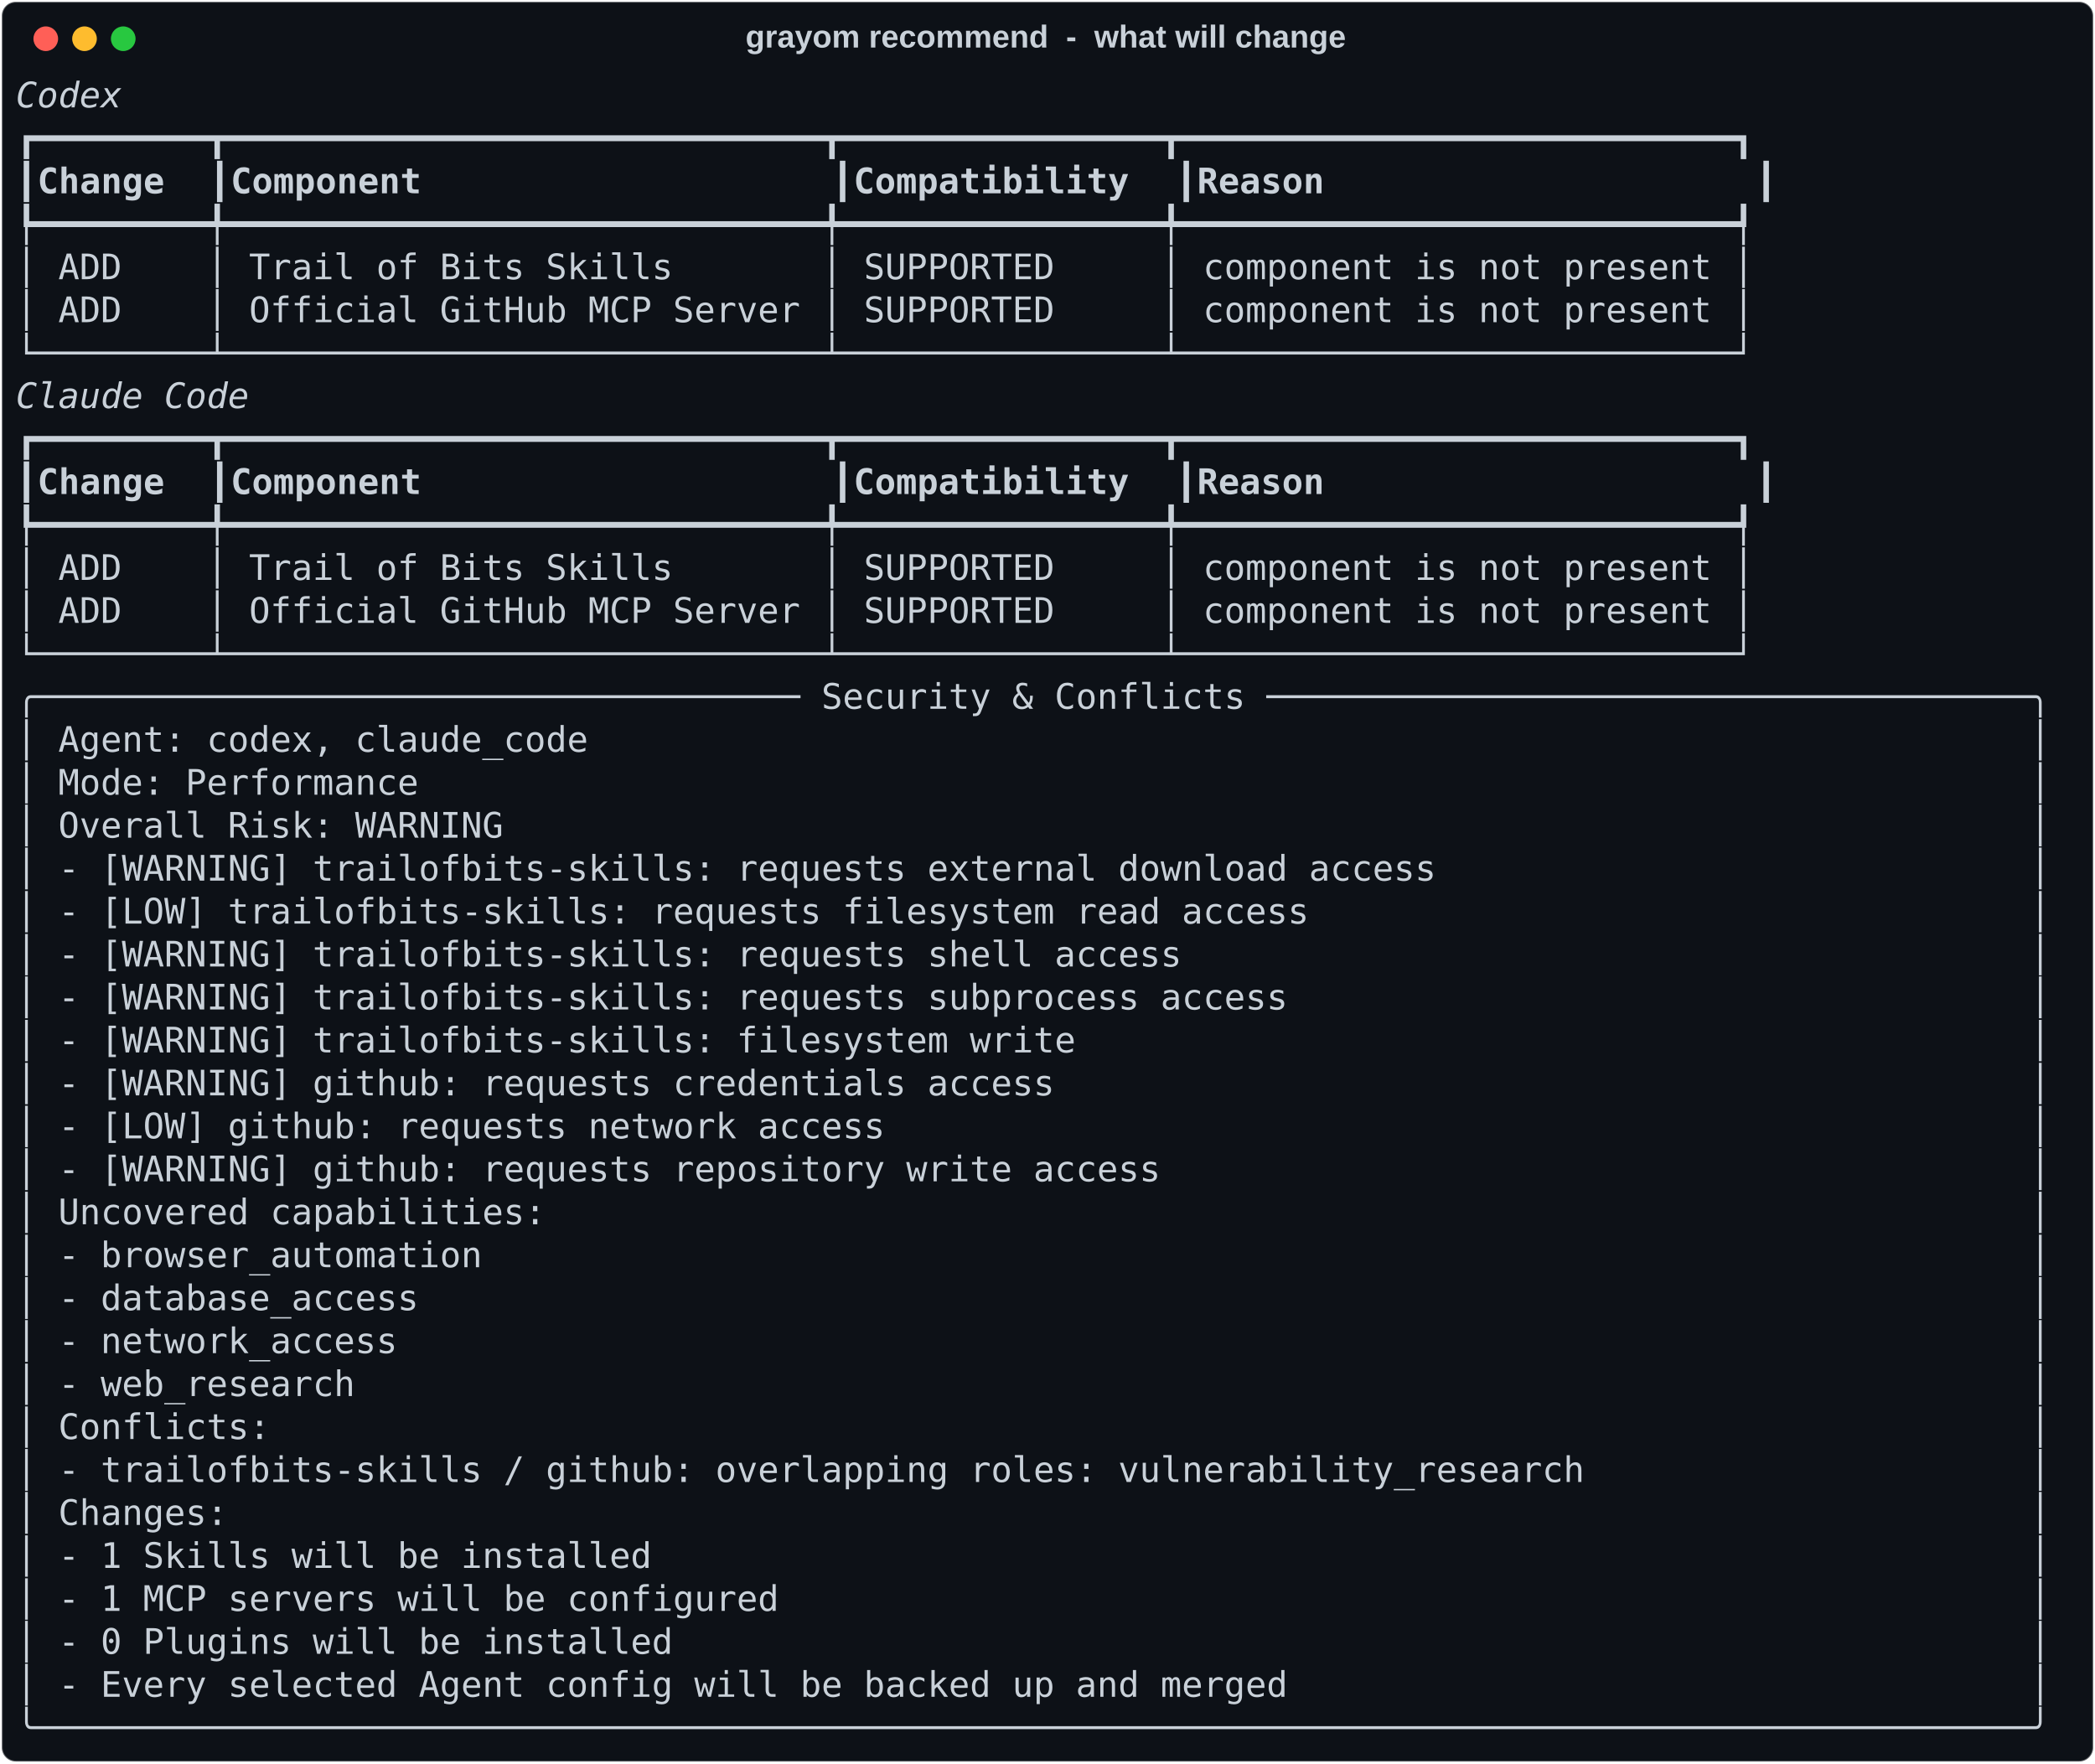
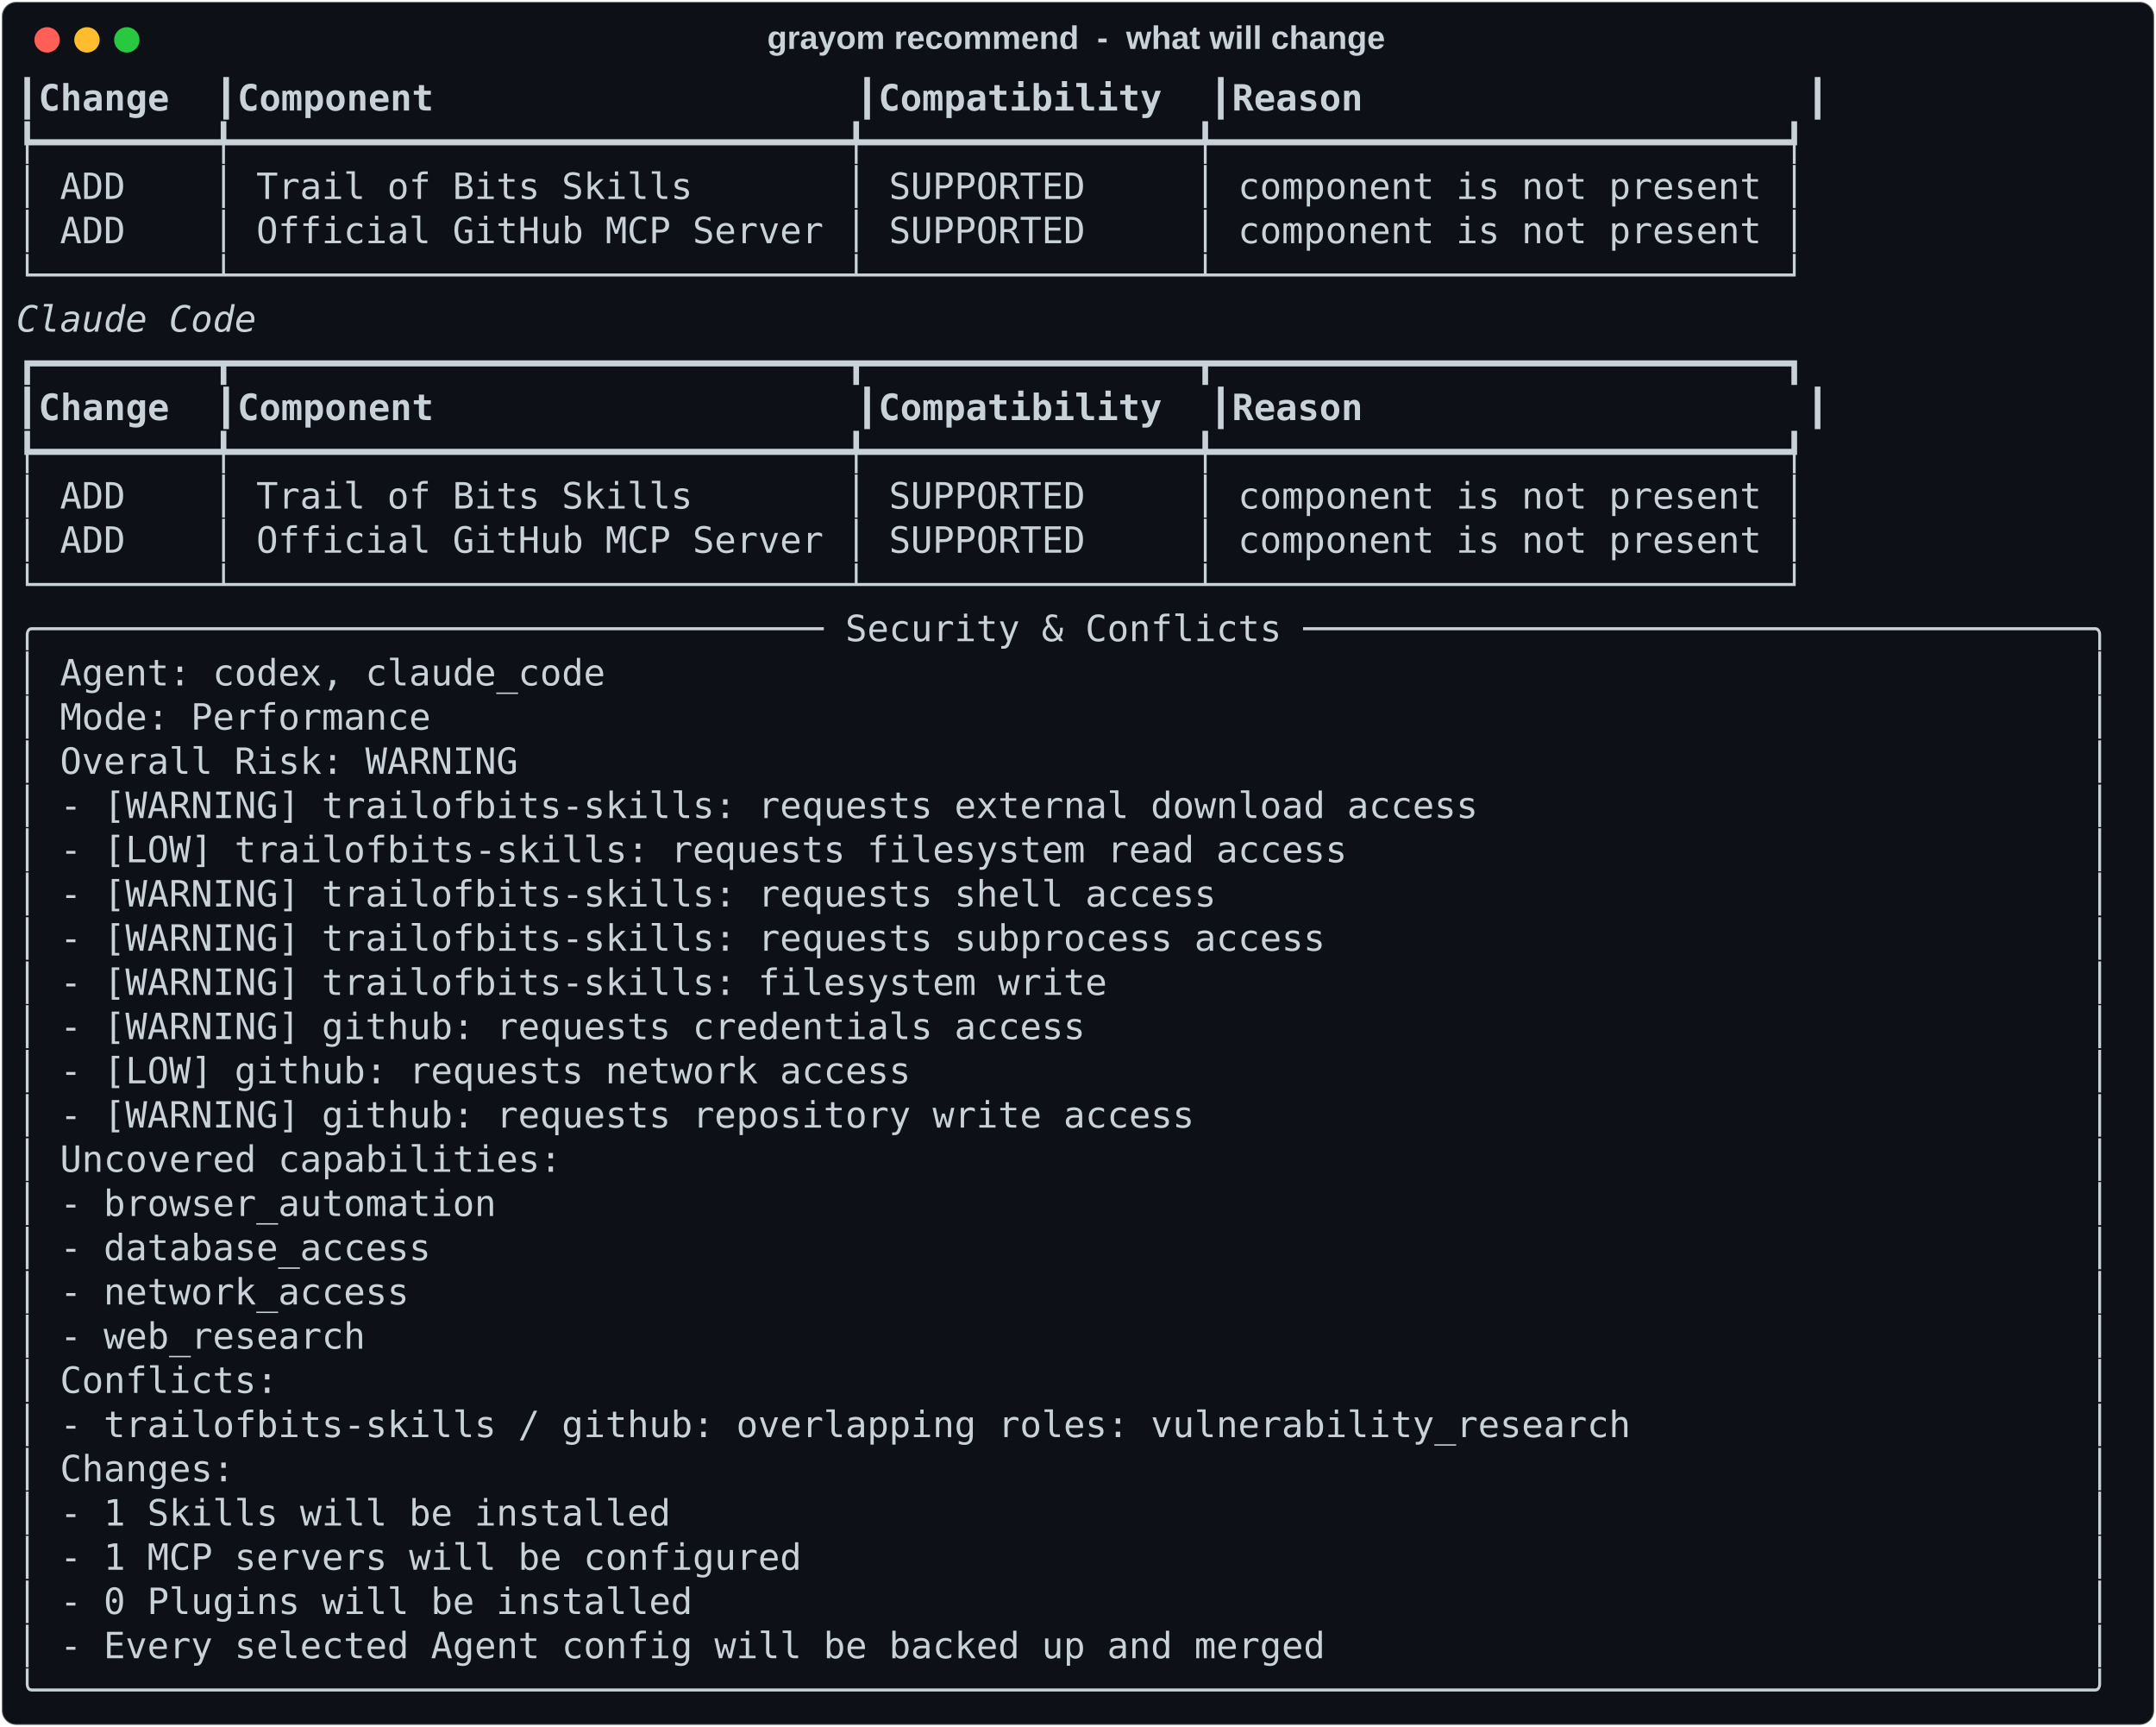
- <svg xmlns="http://www.w3.org/2000/svg" class="rich-terminal" viewBox="0 0 1190 1001.6">
+ <svg xmlns="http://www.w3.org/2000/svg" class="rich-terminal" viewBox="0 0 1190 952.8">
  <style>

    @font-face {
        font-family: "Fira Code";
        src: local("FiraCode-Regular"),
                url("https://cdnjs.cloudflare.com/ajax/libs/firacode/6.2.0/woff2/FiraCode-Regular.woff2") format("woff2"),
                url("https://cdnjs.cloudflare.com/ajax/libs/firacode/6.2.0/woff/FiraCode-Regular.woff") format("woff");
        font-style: normal;
        font-weight: 400;
    }
    @font-face {
        font-family: "Fira Code";
        src: local("FiraCode-Bold"),
                url("https://cdnjs.cloudflare.com/ajax/libs/firacode/6.2.0/woff2/FiraCode-Bold.woff2") format("woff2"),
                url("https://cdnjs.cloudflare.com/ajax/libs/firacode/6.2.0/woff/FiraCode-Bold.woff") format("woff");
        font-style: bold;
        font-weight: 700;
    }

-     .terminal-4111784871-matrix {
+     .terminal-1653728394-matrix {
        font-family: Fira Code, monospace;
        font-size: 20px;
        line-height: 24.4px;
        font-variant-east-asian: full-width;
    }

-     .terminal-4111784871-title {
+     .terminal-1653728394-title {
        font-size: 18px;
        font-weight: bold;
        font-family: arial;
    }

-     .terminal-4111784871-r1 { fill: #c9d1d9;font-style: italic; }
- .terminal-4111784871-r2 { fill: #c9d1d9 }
- .terminal-4111784871-r3 { fill: #c9d1d9;font-weight: bold }
+     .terminal-1653728394-r1 { fill: #c9d1d9 }
+ .terminal-1653728394-r2 { fill: #c9d1d9;font-weight: bold }
+ .terminal-1653728394-r3 { fill: #c9d1d9;font-style: italic; }
    </style>
  <defs>
-     <clipPath id="terminal-4111784871-clip-terminal">
-       <rect x="0" y="0" width="1170.2" height="950.6" />
-     </clipPath>
-     <clipPath id="terminal-4111784871-line-0">
+     <clipPath id="terminal-1653728394-clip-terminal">
+       <rect x="0" y="0" width="1170.2" height="901.8" />
+     </clipPath>
+     <clipPath id="terminal-1653728394-line-0">
      <rect x="0" y="1.5" width="1171.2" height="24.65" />
    </clipPath>
-     <clipPath id="terminal-4111784871-line-1">
+     <clipPath id="terminal-1653728394-line-1">
      <rect x="0" y="25.9" width="1171.2" height="24.65" />
    </clipPath>
-     <clipPath id="terminal-4111784871-line-2">
+     <clipPath id="terminal-1653728394-line-2">
      <rect x="0" y="50.3" width="1171.2" height="24.65" />
    </clipPath>
-     <clipPath id="terminal-4111784871-line-3">
+     <clipPath id="terminal-1653728394-line-3">
      <rect x="0" y="74.7" width="1171.2" height="24.65" />
    </clipPath>
-     <clipPath id="terminal-4111784871-line-4">
+     <clipPath id="terminal-1653728394-line-4">
      <rect x="0" y="99.1" width="1171.2" height="24.65" />
    </clipPath>
-     <clipPath id="terminal-4111784871-line-5">
+     <clipPath id="terminal-1653728394-line-5">
      <rect x="0" y="123.5" width="1171.2" height="24.65" />
    </clipPath>
-     <clipPath id="terminal-4111784871-line-6">
+     <clipPath id="terminal-1653728394-line-6">
      <rect x="0" y="147.9" width="1171.2" height="24.65" />
    </clipPath>
-     <clipPath id="terminal-4111784871-line-7">
+     <clipPath id="terminal-1653728394-line-7">
      <rect x="0" y="172.3" width="1171.2" height="24.65" />
    </clipPath>
-     <clipPath id="terminal-4111784871-line-8">
+     <clipPath id="terminal-1653728394-line-8">
      <rect x="0" y="196.7" width="1171.2" height="24.65" />
    </clipPath>
-     <clipPath id="terminal-4111784871-line-9">
+     <clipPath id="terminal-1653728394-line-9">
      <rect x="0" y="221.1" width="1171.2" height="24.65" />
    </clipPath>
-     <clipPath id="terminal-4111784871-line-10">
+     <clipPath id="terminal-1653728394-line-10">
      <rect x="0" y="245.5" width="1171.2" height="24.65" />
    </clipPath>
-     <clipPath id="terminal-4111784871-line-11">
+     <clipPath id="terminal-1653728394-line-11">
      <rect x="0" y="269.9" width="1171.2" height="24.65" />
    </clipPath>
-     <clipPath id="terminal-4111784871-line-12">
+     <clipPath id="terminal-1653728394-line-12">
      <rect x="0" y="294.3" width="1171.2" height="24.65" />
    </clipPath>
-     <clipPath id="terminal-4111784871-line-13">
+     <clipPath id="terminal-1653728394-line-13">
      <rect x="0" y="318.7" width="1171.2" height="24.65" />
    </clipPath>
-     <clipPath id="terminal-4111784871-line-14">
+     <clipPath id="terminal-1653728394-line-14">
      <rect x="0" y="343.1" width="1171.2" height="24.65" />
    </clipPath>
-     <clipPath id="terminal-4111784871-line-15">
+     <clipPath id="terminal-1653728394-line-15">
      <rect x="0" y="367.5" width="1171.2" height="24.65" />
    </clipPath>
-     <clipPath id="terminal-4111784871-line-16">
+     <clipPath id="terminal-1653728394-line-16">
      <rect x="0" y="391.9" width="1171.2" height="24.65" />
    </clipPath>
-     <clipPath id="terminal-4111784871-line-17">
+     <clipPath id="terminal-1653728394-line-17">
      <rect x="0" y="416.3" width="1171.2" height="24.65" />
    </clipPath>
-     <clipPath id="terminal-4111784871-line-18">
+     <clipPath id="terminal-1653728394-line-18">
      <rect x="0" y="440.7" width="1171.2" height="24.65" />
    </clipPath>
-     <clipPath id="terminal-4111784871-line-19">
+     <clipPath id="terminal-1653728394-line-19">
      <rect x="0" y="465.1" width="1171.2" height="24.65" />
    </clipPath>
-     <clipPath id="terminal-4111784871-line-20">
+     <clipPath id="terminal-1653728394-line-20">
      <rect x="0" y="489.5" width="1171.2" height="24.65" />
    </clipPath>
-     <clipPath id="terminal-4111784871-line-21">
+     <clipPath id="terminal-1653728394-line-21">
      <rect x="0" y="513.9" width="1171.2" height="24.65" />
    </clipPath>
-     <clipPath id="terminal-4111784871-line-22">
+     <clipPath id="terminal-1653728394-line-22">
      <rect x="0" y="538.3" width="1171.2" height="24.65" />
    </clipPath>
-     <clipPath id="terminal-4111784871-line-23">
+     <clipPath id="terminal-1653728394-line-23">
      <rect x="0" y="562.7" width="1171.2" height="24.65" />
    </clipPath>
-     <clipPath id="terminal-4111784871-line-24">
+     <clipPath id="terminal-1653728394-line-24">
      <rect x="0" y="587.1" width="1171.2" height="24.65" />
    </clipPath>
-     <clipPath id="terminal-4111784871-line-25">
+     <clipPath id="terminal-1653728394-line-25">
      <rect x="0" y="611.5" width="1171.2" height="24.65" />
    </clipPath>
-     <clipPath id="terminal-4111784871-line-26">
+     <clipPath id="terminal-1653728394-line-26">
      <rect x="0" y="635.9" width="1171.2" height="24.65" />
    </clipPath>
-     <clipPath id="terminal-4111784871-line-27">
+     <clipPath id="terminal-1653728394-line-27">
      <rect x="0" y="660.3" width="1171.2" height="24.65" />
    </clipPath>
-     <clipPath id="terminal-4111784871-line-28">
+     <clipPath id="terminal-1653728394-line-28">
      <rect x="0" y="684.7" width="1171.2" height="24.65" />
    </clipPath>
-     <clipPath id="terminal-4111784871-line-29">
+     <clipPath id="terminal-1653728394-line-29">
      <rect x="0" y="709.1" width="1171.2" height="24.65" />
    </clipPath>
-     <clipPath id="terminal-4111784871-line-30">
+     <clipPath id="terminal-1653728394-line-30">
      <rect x="0" y="733.5" width="1171.2" height="24.65" />
    </clipPath>
-     <clipPath id="terminal-4111784871-line-31">
+     <clipPath id="terminal-1653728394-line-31">
      <rect x="0" y="757.9" width="1171.2" height="24.65" />
    </clipPath>
-     <clipPath id="terminal-4111784871-line-32">
+     <clipPath id="terminal-1653728394-line-32">
      <rect x="0" y="782.3" width="1171.2" height="24.65" />
    </clipPath>
-     <clipPath id="terminal-4111784871-line-33">
+     <clipPath id="terminal-1653728394-line-33">
      <rect x="0" y="806.7" width="1171.2" height="24.65" />
    </clipPath>
-     <clipPath id="terminal-4111784871-line-34">
+     <clipPath id="terminal-1653728394-line-34">
      <rect x="0" y="831.1" width="1171.2" height="24.65" />
    </clipPath>
-     <clipPath id="terminal-4111784871-line-35">
+     <clipPath id="terminal-1653728394-line-35">
      <rect x="0" y="855.5" width="1171.2" height="24.65" />
    </clipPath>
-     <clipPath id="terminal-4111784871-line-36">
-       <rect x="0" y="879.9" width="1171.2" height="24.65" />
-     </clipPath>
-     <clipPath id="terminal-4111784871-line-37">
-       <rect x="0" y="904.3" width="1171.2" height="24.65" />
-     </clipPath>
  </defs>
-   <rect fill="#0d1117" stroke="rgba(255,255,255,0.35)" stroke-width="1" x="1" y="1" width="1188" height="999.6" rx="8" />
-   <text class="terminal-4111784871-title" fill="#c9d1d9" text-anchor="middle" x="594" y="27">grayom recommend  -  what will change</text>
+   <rect fill="#0d1117" stroke="rgba(255,255,255,0.35)" stroke-width="1" x="1" y="1" width="1188" height="950.8" rx="8" />
+   <text class="terminal-1653728394-title" fill="#c9d1d9" text-anchor="middle" x="594" y="27">grayom recommend  -  what will change</text>
  <g transform="translate(26,22)">
    <circle cx="0" cy="0" r="7" fill="#ff5f57" />
    <circle cx="22" cy="0" r="7" fill="#febc2e" />
    <circle cx="44" cy="0" r="7" fill="#28c840" />
  </g>
-   <g transform="translate(9, 41)" clip-path="url(#terminal-4111784871-clip-terminal)">
-     <g class="terminal-4111784871-matrix">
-       <text class="terminal-4111784871-r1" x="0" y="20" textLength="1000.4" clip-path="url(#terminal-4111784871-line-0)">                                      Codex                                       </text>
-       <text class="terminal-4111784871-r2" x="1171.2" y="20" textLength="12.2" clip-path="url(#terminal-4111784871-line-0)">
- </text>
-       <text class="terminal-4111784871-r2" x="0" y="44.4" textLength="1000.4" clip-path="url(#terminal-4111784871-line-1)">┏━━━━━━━━┳━━━━━━━━━━━━━━━━━━━━━━━━━━━━┳━━━━━━━━━━━━━━━┳━━━━━━━━━━━━━━━━━━━━━━━━━━┓</text>
-       <text class="terminal-4111784871-r2" x="1171.2" y="44.4" textLength="12.2" clip-path="url(#terminal-4111784871-line-1)">
- </text>
-       <text class="terminal-4111784871-r2" x="0" y="68.8" textLength="12.2" clip-path="url(#terminal-4111784871-line-2)">┃</text>
-       <text class="terminal-4111784871-r3" x="12.2" y="68.8" textLength="97.6" clip-path="url(#terminal-4111784871-line-2)"> Change </text>
-       <text class="terminal-4111784871-r2" x="109.8" y="68.8" textLength="12.2" clip-path="url(#terminal-4111784871-line-2)">┃</text>
-       <text class="terminal-4111784871-r3" x="122" y="68.8" textLength="341.6" clip-path="url(#terminal-4111784871-line-2)"> Component                  </text>
-       <text class="terminal-4111784871-r2" x="463.6" y="68.8" textLength="12.2" clip-path="url(#terminal-4111784871-line-2)">┃</text>
-       <text class="terminal-4111784871-r3" x="475.8" y="68.8" textLength="183" clip-path="url(#terminal-4111784871-line-2)"> Compatibility </text>
-       <text class="terminal-4111784871-r2" x="658.8" y="68.8" textLength="12.2" clip-path="url(#terminal-4111784871-line-2)">┃</text>
-       <text class="terminal-4111784871-r3" x="671" y="68.8" textLength="317.2" clip-path="url(#terminal-4111784871-line-2)"> Reason                   </text>
-       <text class="terminal-4111784871-r2" x="988.2" y="68.8" textLength="12.2" clip-path="url(#terminal-4111784871-line-2)">┃</text>
-       <text class="terminal-4111784871-r2" x="1171.2" y="68.8" textLength="12.2" clip-path="url(#terminal-4111784871-line-2)">
- </text>
-       <text class="terminal-4111784871-r2" x="0" y="93.2" textLength="1000.4" clip-path="url(#terminal-4111784871-line-3)">┡━━━━━━━━╇━━━━━━━━━━━━━━━━━━━━━━━━━━━━╇━━━━━━━━━━━━━━━╇━━━━━━━━━━━━━━━━━━━━━━━━━━┩</text>
-       <text class="terminal-4111784871-r2" x="1171.2" y="93.2" textLength="12.2" clip-path="url(#terminal-4111784871-line-3)">
- </text>
-       <text class="terminal-4111784871-r2" x="0" y="117.6" textLength="1000.4" clip-path="url(#terminal-4111784871-line-4)">│ ADD    │ Trail of Bits Skills       │ SUPPORTED     │ component is not present │</text>
-       <text class="terminal-4111784871-r2" x="1171.2" y="117.6" textLength="12.2" clip-path="url(#terminal-4111784871-line-4)">
- </text>
-       <text class="terminal-4111784871-r2" x="0" y="142" textLength="1000.4" clip-path="url(#terminal-4111784871-line-5)">│ ADD    │ Official GitHub MCP Server │ SUPPORTED     │ component is not present │</text>
-       <text class="terminal-4111784871-r2" x="1171.2" y="142" textLength="12.2" clip-path="url(#terminal-4111784871-line-5)">
- </text>
-       <text class="terminal-4111784871-r2" x="0" y="166.4" textLength="1000.4" clip-path="url(#terminal-4111784871-line-6)">└────────┴────────────────────────────┴───────────────┴──────────────────────────┘</text>
-       <text class="terminal-4111784871-r2" x="1171.2" y="166.4" textLength="12.2" clip-path="url(#terminal-4111784871-line-6)">
- </text>
-       <text class="terminal-4111784871-r1" x="0" y="190.8" textLength="1000.4" clip-path="url(#terminal-4111784871-line-7)">                                   Claude Code                                    </text>
-       <text class="terminal-4111784871-r2" x="1171.2" y="190.8" textLength="12.2" clip-path="url(#terminal-4111784871-line-7)">
- </text>
-       <text class="terminal-4111784871-r2" x="0" y="215.2" textLength="1000.4" clip-path="url(#terminal-4111784871-line-8)">┏━━━━━━━━┳━━━━━━━━━━━━━━━━━━━━━━━━━━━━┳━━━━━━━━━━━━━━━┳━━━━━━━━━━━━━━━━━━━━━━━━━━┓</text>
-       <text class="terminal-4111784871-r2" x="1171.2" y="215.2" textLength="12.2" clip-path="url(#terminal-4111784871-line-8)">
- </text>
-       <text class="terminal-4111784871-r2" x="0" y="239.6" textLength="12.2" clip-path="url(#terminal-4111784871-line-9)">┃</text>
-       <text class="terminal-4111784871-r3" x="12.2" y="239.6" textLength="97.6" clip-path="url(#terminal-4111784871-line-9)"> Change </text>
-       <text class="terminal-4111784871-r2" x="109.8" y="239.6" textLength="12.2" clip-path="url(#terminal-4111784871-line-9)">┃</text>
-       <text class="terminal-4111784871-r3" x="122" y="239.6" textLength="341.6" clip-path="url(#terminal-4111784871-line-9)"> Component                  </text>
-       <text class="terminal-4111784871-r2" x="463.6" y="239.6" textLength="12.2" clip-path="url(#terminal-4111784871-line-9)">┃</text>
-       <text class="terminal-4111784871-r3" x="475.8" y="239.6" textLength="183" clip-path="url(#terminal-4111784871-line-9)"> Compatibility </text>
-       <text class="terminal-4111784871-r2" x="658.8" y="239.6" textLength="12.2" clip-path="url(#terminal-4111784871-line-9)">┃</text>
-       <text class="terminal-4111784871-r3" x="671" y="239.6" textLength="317.2" clip-path="url(#terminal-4111784871-line-9)"> Reason                   </text>
-       <text class="terminal-4111784871-r2" x="988.2" y="239.6" textLength="12.2" clip-path="url(#terminal-4111784871-line-9)">┃</text>
-       <text class="terminal-4111784871-r2" x="1171.2" y="239.6" textLength="12.2" clip-path="url(#terminal-4111784871-line-9)">
- </text>
-       <text class="terminal-4111784871-r2" x="0" y="264" textLength="1000.4" clip-path="url(#terminal-4111784871-line-10)">┡━━━━━━━━╇━━━━━━━━━━━━━━━━━━━━━━━━━━━━╇━━━━━━━━━━━━━━━╇━━━━━━━━━━━━━━━━━━━━━━━━━━┩</text>
-       <text class="terminal-4111784871-r2" x="1171.2" y="264" textLength="12.2" clip-path="url(#terminal-4111784871-line-10)">
- </text>
-       <text class="terminal-4111784871-r2" x="0" y="288.4" textLength="1000.4" clip-path="url(#terminal-4111784871-line-11)">│ ADD    │ Trail of Bits Skills       │ SUPPORTED     │ component is not present │</text>
-       <text class="terminal-4111784871-r2" x="1171.2" y="288.4" textLength="12.2" clip-path="url(#terminal-4111784871-line-11)">
- </text>
-       <text class="terminal-4111784871-r2" x="0" y="312.8" textLength="1000.4" clip-path="url(#terminal-4111784871-line-12)">│ ADD    │ Official GitHub MCP Server │ SUPPORTED     │ component is not present │</text>
-       <text class="terminal-4111784871-r2" x="1171.2" y="312.8" textLength="12.2" clip-path="url(#terminal-4111784871-line-12)">
- </text>
-       <text class="terminal-4111784871-r2" x="0" y="337.2" textLength="1000.4" clip-path="url(#terminal-4111784871-line-13)">└────────┴────────────────────────────┴───────────────┴──────────────────────────┘</text>
-       <text class="terminal-4111784871-r2" x="1171.2" y="337.2" textLength="12.2" clip-path="url(#terminal-4111784871-line-13)">
- </text>
-       <text class="terminal-4111784871-r2" x="0" y="361.6" textLength="1171.2" clip-path="url(#terminal-4111784871-line-14)">╭──────────────────────────────────── Security &amp; Conflicts ────────────────────────────────────╮</text>
-       <text class="terminal-4111784871-r2" x="1171.2" y="361.6" textLength="12.2" clip-path="url(#terminal-4111784871-line-14)">
- </text>
-       <text class="terminal-4111784871-r2" x="0" y="386" textLength="1171.2" clip-path="url(#terminal-4111784871-line-15)">│ Agent: codex, claude_code                                                                    │</text>
-       <text class="terminal-4111784871-r2" x="1171.2" y="386" textLength="12.2" clip-path="url(#terminal-4111784871-line-15)">
- </text>
-       <text class="terminal-4111784871-r2" x="0" y="410.4" textLength="1171.2" clip-path="url(#terminal-4111784871-line-16)">│ Mode: Performance                                                                            │</text>
-       <text class="terminal-4111784871-r2" x="1171.2" y="410.4" textLength="12.2" clip-path="url(#terminal-4111784871-line-16)">
- </text>
-       <text class="terminal-4111784871-r2" x="0" y="434.8" textLength="1171.2" clip-path="url(#terminal-4111784871-line-17)">│ Overall Risk: WARNING                                                                        │</text>
-       <text class="terminal-4111784871-r2" x="1171.2" y="434.8" textLength="12.2" clip-path="url(#terminal-4111784871-line-17)">
- </text>
-       <text class="terminal-4111784871-r2" x="0" y="459.2" textLength="1171.2" clip-path="url(#terminal-4111784871-line-18)">│ - [WARNING] trailofbits-skills: requests external download access                            │</text>
-       <text class="terminal-4111784871-r2" x="1171.2" y="459.2" textLength="12.2" clip-path="url(#terminal-4111784871-line-18)">
- </text>
-       <text class="terminal-4111784871-r2" x="0" y="483.6" textLength="1171.2" clip-path="url(#terminal-4111784871-line-19)">│ - [LOW] trailofbits-skills: requests filesystem read access                                  │</text>
-       <text class="terminal-4111784871-r2" x="1171.2" y="483.6" textLength="12.2" clip-path="url(#terminal-4111784871-line-19)">
- </text>
-       <text class="terminal-4111784871-r2" x="0" y="508" textLength="1171.2" clip-path="url(#terminal-4111784871-line-20)">│ - [WARNING] trailofbits-skills: requests shell access                                        │</text>
-       <text class="terminal-4111784871-r2" x="1171.2" y="508" textLength="12.2" clip-path="url(#terminal-4111784871-line-20)">
- </text>
-       <text class="terminal-4111784871-r2" x="0" y="532.4" textLength="1171.2" clip-path="url(#terminal-4111784871-line-21)">│ - [WARNING] trailofbits-skills: requests subprocess access                                   │</text>
-       <text class="terminal-4111784871-r2" x="1171.2" y="532.4" textLength="12.2" clip-path="url(#terminal-4111784871-line-21)">
- </text>
-       <text class="terminal-4111784871-r2" x="0" y="556.8" textLength="1171.2" clip-path="url(#terminal-4111784871-line-22)">│ - [WARNING] trailofbits-skills: filesystem write                                             │</text>
-       <text class="terminal-4111784871-r2" x="1171.2" y="556.8" textLength="12.2" clip-path="url(#terminal-4111784871-line-22)">
- </text>
-       <text class="terminal-4111784871-r2" x="0" y="581.2" textLength="1171.2" clip-path="url(#terminal-4111784871-line-23)">│ - [WARNING] github: requests credentials access                                              │</text>
-       <text class="terminal-4111784871-r2" x="1171.2" y="581.2" textLength="12.2" clip-path="url(#terminal-4111784871-line-23)">
- </text>
-       <text class="terminal-4111784871-r2" x="0" y="605.6" textLength="1171.2" clip-path="url(#terminal-4111784871-line-24)">│ - [LOW] github: requests network access                                                      │</text>
-       <text class="terminal-4111784871-r2" x="1171.2" y="605.6" textLength="12.2" clip-path="url(#terminal-4111784871-line-24)">
- </text>
-       <text class="terminal-4111784871-r2" x="0" y="630" textLength="1171.2" clip-path="url(#terminal-4111784871-line-25)">│ - [WARNING] github: requests repository write access                                         │</text>
-       <text class="terminal-4111784871-r2" x="1171.2" y="630" textLength="12.2" clip-path="url(#terminal-4111784871-line-25)">
- </text>
-       <text class="terminal-4111784871-r2" x="0" y="654.4" textLength="1171.2" clip-path="url(#terminal-4111784871-line-26)">│ Uncovered capabilities:                                                                      │</text>
-       <text class="terminal-4111784871-r2" x="1171.2" y="654.4" textLength="12.2" clip-path="url(#terminal-4111784871-line-26)">
- </text>
-       <text class="terminal-4111784871-r2" x="0" y="678.8" textLength="1171.2" clip-path="url(#terminal-4111784871-line-27)">│ - browser_automation                                                                         │</text>
-       <text class="terminal-4111784871-r2" x="1171.2" y="678.8" textLength="12.2" clip-path="url(#terminal-4111784871-line-27)">
- </text>
-       <text class="terminal-4111784871-r2" x="0" y="703.2" textLength="1171.2" clip-path="url(#terminal-4111784871-line-28)">│ - database_access                                                                            │</text>
-       <text class="terminal-4111784871-r2" x="1171.2" y="703.2" textLength="12.2" clip-path="url(#terminal-4111784871-line-28)">
- </text>
-       <text class="terminal-4111784871-r2" x="0" y="727.6" textLength="1171.2" clip-path="url(#terminal-4111784871-line-29)">│ - network_access                                                                             │</text>
-       <text class="terminal-4111784871-r2" x="1171.2" y="727.6" textLength="12.2" clip-path="url(#terminal-4111784871-line-29)">
- </text>
-       <text class="terminal-4111784871-r2" x="0" y="752" textLength="1171.2" clip-path="url(#terminal-4111784871-line-30)">│ - web_research                                                                               │</text>
-       <text class="terminal-4111784871-r2" x="1171.2" y="752" textLength="12.2" clip-path="url(#terminal-4111784871-line-30)">
- </text>
-       <text class="terminal-4111784871-r2" x="0" y="776.4" textLength="1171.2" clip-path="url(#terminal-4111784871-line-31)">│ Conflicts:                                                                                   │</text>
-       <text class="terminal-4111784871-r2" x="1171.2" y="776.4" textLength="12.2" clip-path="url(#terminal-4111784871-line-31)">
- </text>
-       <text class="terminal-4111784871-r2" x="0" y="800.8" textLength="1171.2" clip-path="url(#terminal-4111784871-line-32)">│ - trailofbits-skills / github: overlapping roles: vulnerability_research                     │</text>
-       <text class="terminal-4111784871-r2" x="1171.2" y="800.8" textLength="12.2" clip-path="url(#terminal-4111784871-line-32)">
- </text>
-       <text class="terminal-4111784871-r2" x="0" y="825.2" textLength="1171.2" clip-path="url(#terminal-4111784871-line-33)">│ Changes:                                                                                     │</text>
-       <text class="terminal-4111784871-r2" x="1171.2" y="825.2" textLength="12.2" clip-path="url(#terminal-4111784871-line-33)">
- </text>
-       <text class="terminal-4111784871-r2" x="0" y="849.6" textLength="1171.2" clip-path="url(#terminal-4111784871-line-34)">│ - 1 Skills will be installed                                                                 │</text>
-       <text class="terminal-4111784871-r2" x="1171.2" y="849.6" textLength="12.2" clip-path="url(#terminal-4111784871-line-34)">
- </text>
-       <text class="terminal-4111784871-r2" x="0" y="874" textLength="1171.2" clip-path="url(#terminal-4111784871-line-35)">│ - 1 MCP servers will be configured                                                           │</text>
-       <text class="terminal-4111784871-r2" x="1171.2" y="874" textLength="12.2" clip-path="url(#terminal-4111784871-line-35)">
- </text>
-       <text class="terminal-4111784871-r2" x="0" y="898.4" textLength="1171.2" clip-path="url(#terminal-4111784871-line-36)">│ - 0 Plugins will be installed                                                                │</text>
-       <text class="terminal-4111784871-r2" x="1171.2" y="898.4" textLength="12.2" clip-path="url(#terminal-4111784871-line-36)">
- </text>
-       <text class="terminal-4111784871-r2" x="0" y="922.8" textLength="1171.2" clip-path="url(#terminal-4111784871-line-37)">│ - Every selected Agent config will be backed up and merged                                   │</text>
-       <text class="terminal-4111784871-r2" x="1171.2" y="922.8" textLength="12.2" clip-path="url(#terminal-4111784871-line-37)">
- </text>
-       <text class="terminal-4111784871-r2" x="0" y="947.2" textLength="1171.2" clip-path="url(#terminal-4111784871-line-38)">╰──────────────────────────────────────────────────────────────────────────────────────────────╯</text>
-       <text class="terminal-4111784871-r2" x="1171.2" y="947.2" textLength="12.2" clip-path="url(#terminal-4111784871-line-38)">
+   <g transform="translate(9, 41)" clip-path="url(#terminal-1653728394-clip-terminal)">
+     <g class="terminal-1653728394-matrix">
+       <text class="terminal-1653728394-r1" x="0" y="20" textLength="12.2" clip-path="url(#terminal-1653728394-line-0)">┃</text>
+       <text class="terminal-1653728394-r2" x="12.2" y="20" textLength="97.6" clip-path="url(#terminal-1653728394-line-0)"> Change </text>
+       <text class="terminal-1653728394-r1" x="109.8" y="20" textLength="12.2" clip-path="url(#terminal-1653728394-line-0)">┃</text>
+       <text class="terminal-1653728394-r2" x="122" y="20" textLength="341.6" clip-path="url(#terminal-1653728394-line-0)"> Component                  </text>
+       <text class="terminal-1653728394-r1" x="463.6" y="20" textLength="12.2" clip-path="url(#terminal-1653728394-line-0)">┃</text>
+       <text class="terminal-1653728394-r2" x="475.8" y="20" textLength="183" clip-path="url(#terminal-1653728394-line-0)"> Compatibility </text>
+       <text class="terminal-1653728394-r1" x="658.8" y="20" textLength="12.2" clip-path="url(#terminal-1653728394-line-0)">┃</text>
+       <text class="terminal-1653728394-r2" x="671" y="20" textLength="317.2" clip-path="url(#terminal-1653728394-line-0)"> Reason                   </text>
+       <text class="terminal-1653728394-r1" x="988.2" y="20" textLength="12.2" clip-path="url(#terminal-1653728394-line-0)">┃</text>
+       <text class="terminal-1653728394-r1" x="1171.2" y="20" textLength="12.2" clip-path="url(#terminal-1653728394-line-0)">
+ </text>
+       <text class="terminal-1653728394-r1" x="0" y="44.4" textLength="1000.4" clip-path="url(#terminal-1653728394-line-1)">┡━━━━━━━━╇━━━━━━━━━━━━━━━━━━━━━━━━━━━━╇━━━━━━━━━━━━━━━╇━━━━━━━━━━━━━━━━━━━━━━━━━━┩</text>
+       <text class="terminal-1653728394-r1" x="1171.2" y="44.4" textLength="12.2" clip-path="url(#terminal-1653728394-line-1)">
+ </text>
+       <text class="terminal-1653728394-r1" x="0" y="68.8" textLength="1000.4" clip-path="url(#terminal-1653728394-line-2)">│ ADD    │ Trail of Bits Skills       │ SUPPORTED     │ component is not present │</text>
+       <text class="terminal-1653728394-r1" x="1171.2" y="68.8" textLength="12.2" clip-path="url(#terminal-1653728394-line-2)">
+ </text>
+       <text class="terminal-1653728394-r1" x="0" y="93.2" textLength="1000.4" clip-path="url(#terminal-1653728394-line-3)">│ ADD    │ Official GitHub MCP Server │ SUPPORTED     │ component is not present │</text>
+       <text class="terminal-1653728394-r1" x="1171.2" y="93.2" textLength="12.2" clip-path="url(#terminal-1653728394-line-3)">
+ </text>
+       <text class="terminal-1653728394-r1" x="0" y="117.6" textLength="1000.4" clip-path="url(#terminal-1653728394-line-4)">└────────┴────────────────────────────┴───────────────┴──────────────────────────┘</text>
+       <text class="terminal-1653728394-r1" x="1171.2" y="117.6" textLength="12.2" clip-path="url(#terminal-1653728394-line-4)">
+ </text>
+       <text class="terminal-1653728394-r3" x="0" y="142" textLength="1000.4" clip-path="url(#terminal-1653728394-line-5)">                                   Claude Code                                    </text>
+       <text class="terminal-1653728394-r1" x="1171.2" y="142" textLength="12.2" clip-path="url(#terminal-1653728394-line-5)">
+ </text>
+       <text class="terminal-1653728394-r1" x="0" y="166.4" textLength="1000.4" clip-path="url(#terminal-1653728394-line-6)">┏━━━━━━━━┳━━━━━━━━━━━━━━━━━━━━━━━━━━━━┳━━━━━━━━━━━━━━━┳━━━━━━━━━━━━━━━━━━━━━━━━━━┓</text>
+       <text class="terminal-1653728394-r1" x="1171.2" y="166.4" textLength="12.2" clip-path="url(#terminal-1653728394-line-6)">
+ </text>
+       <text class="terminal-1653728394-r1" x="0" y="190.8" textLength="12.2" clip-path="url(#terminal-1653728394-line-7)">┃</text>
+       <text class="terminal-1653728394-r2" x="12.2" y="190.8" textLength="97.6" clip-path="url(#terminal-1653728394-line-7)"> Change </text>
+       <text class="terminal-1653728394-r1" x="109.8" y="190.8" textLength="12.2" clip-path="url(#terminal-1653728394-line-7)">┃</text>
+       <text class="terminal-1653728394-r2" x="122" y="190.8" textLength="341.6" clip-path="url(#terminal-1653728394-line-7)"> Component                  </text>
+       <text class="terminal-1653728394-r1" x="463.6" y="190.8" textLength="12.2" clip-path="url(#terminal-1653728394-line-7)">┃</text>
+       <text class="terminal-1653728394-r2" x="475.8" y="190.8" textLength="183" clip-path="url(#terminal-1653728394-line-7)"> Compatibility </text>
+       <text class="terminal-1653728394-r1" x="658.8" y="190.8" textLength="12.2" clip-path="url(#terminal-1653728394-line-7)">┃</text>
+       <text class="terminal-1653728394-r2" x="671" y="190.8" textLength="317.2" clip-path="url(#terminal-1653728394-line-7)"> Reason                   </text>
+       <text class="terminal-1653728394-r1" x="988.2" y="190.8" textLength="12.2" clip-path="url(#terminal-1653728394-line-7)">┃</text>
+       <text class="terminal-1653728394-r1" x="1171.2" y="190.8" textLength="12.2" clip-path="url(#terminal-1653728394-line-7)">
+ </text>
+       <text class="terminal-1653728394-r1" x="0" y="215.2" textLength="1000.4" clip-path="url(#terminal-1653728394-line-8)">┡━━━━━━━━╇━━━━━━━━━━━━━━━━━━━━━━━━━━━━╇━━━━━━━━━━━━━━━╇━━━━━━━━━━━━━━━━━━━━━━━━━━┩</text>
+       <text class="terminal-1653728394-r1" x="1171.2" y="215.2" textLength="12.2" clip-path="url(#terminal-1653728394-line-8)">
+ </text>
+       <text class="terminal-1653728394-r1" x="0" y="239.6" textLength="1000.4" clip-path="url(#terminal-1653728394-line-9)">│ ADD    │ Trail of Bits Skills       │ SUPPORTED     │ component is not present │</text>
+       <text class="terminal-1653728394-r1" x="1171.2" y="239.6" textLength="12.2" clip-path="url(#terminal-1653728394-line-9)">
+ </text>
+       <text class="terminal-1653728394-r1" x="0" y="264" textLength="1000.4" clip-path="url(#terminal-1653728394-line-10)">│ ADD    │ Official GitHub MCP Server │ SUPPORTED     │ component is not present │</text>
+       <text class="terminal-1653728394-r1" x="1171.2" y="264" textLength="12.2" clip-path="url(#terminal-1653728394-line-10)">
+ </text>
+       <text class="terminal-1653728394-r1" x="0" y="288.4" textLength="1000.4" clip-path="url(#terminal-1653728394-line-11)">└────────┴────────────────────────────┴───────────────┴──────────────────────────┘</text>
+       <text class="terminal-1653728394-r1" x="1171.2" y="288.4" textLength="12.2" clip-path="url(#terminal-1653728394-line-11)">
+ </text>
+       <text class="terminal-1653728394-r1" x="0" y="312.8" textLength="1171.2" clip-path="url(#terminal-1653728394-line-12)">╭──────────────────────────────────── Security &amp; Conflicts ────────────────────────────────────╮</text>
+       <text class="terminal-1653728394-r1" x="1171.2" y="312.8" textLength="12.2" clip-path="url(#terminal-1653728394-line-12)">
+ </text>
+       <text class="terminal-1653728394-r1" x="0" y="337.2" textLength="1171.2" clip-path="url(#terminal-1653728394-line-13)">│ Agent: codex, claude_code                                                                    │</text>
+       <text class="terminal-1653728394-r1" x="1171.2" y="337.2" textLength="12.2" clip-path="url(#terminal-1653728394-line-13)">
+ </text>
+       <text class="terminal-1653728394-r1" x="0" y="361.6" textLength="1171.2" clip-path="url(#terminal-1653728394-line-14)">│ Mode: Performance                                                                            │</text>
+       <text class="terminal-1653728394-r1" x="1171.2" y="361.6" textLength="12.2" clip-path="url(#terminal-1653728394-line-14)">
+ </text>
+       <text class="terminal-1653728394-r1" x="0" y="386" textLength="1171.2" clip-path="url(#terminal-1653728394-line-15)">│ Overall Risk: WARNING                                                                        │</text>
+       <text class="terminal-1653728394-r1" x="1171.2" y="386" textLength="12.2" clip-path="url(#terminal-1653728394-line-15)">
+ </text>
+       <text class="terminal-1653728394-r1" x="0" y="410.4" textLength="1171.2" clip-path="url(#terminal-1653728394-line-16)">│ - [WARNING] trailofbits-skills: requests external download access                            │</text>
+       <text class="terminal-1653728394-r1" x="1171.2" y="410.4" textLength="12.2" clip-path="url(#terminal-1653728394-line-16)">
+ </text>
+       <text class="terminal-1653728394-r1" x="0" y="434.8" textLength="1171.2" clip-path="url(#terminal-1653728394-line-17)">│ - [LOW] trailofbits-skills: requests filesystem read access                                  │</text>
+       <text class="terminal-1653728394-r1" x="1171.2" y="434.8" textLength="12.2" clip-path="url(#terminal-1653728394-line-17)">
+ </text>
+       <text class="terminal-1653728394-r1" x="0" y="459.2" textLength="1171.2" clip-path="url(#terminal-1653728394-line-18)">│ - [WARNING] trailofbits-skills: requests shell access                                        │</text>
+       <text class="terminal-1653728394-r1" x="1171.2" y="459.2" textLength="12.2" clip-path="url(#terminal-1653728394-line-18)">
+ </text>
+       <text class="terminal-1653728394-r1" x="0" y="483.6" textLength="1171.2" clip-path="url(#terminal-1653728394-line-19)">│ - [WARNING] trailofbits-skills: requests subprocess access                                   │</text>
+       <text class="terminal-1653728394-r1" x="1171.2" y="483.6" textLength="12.2" clip-path="url(#terminal-1653728394-line-19)">
+ </text>
+       <text class="terminal-1653728394-r1" x="0" y="508" textLength="1171.2" clip-path="url(#terminal-1653728394-line-20)">│ - [WARNING] trailofbits-skills: filesystem write                                             │</text>
+       <text class="terminal-1653728394-r1" x="1171.2" y="508" textLength="12.2" clip-path="url(#terminal-1653728394-line-20)">
+ </text>
+       <text class="terminal-1653728394-r1" x="0" y="532.4" textLength="1171.2" clip-path="url(#terminal-1653728394-line-21)">│ - [WARNING] github: requests credentials access                                              │</text>
+       <text class="terminal-1653728394-r1" x="1171.2" y="532.4" textLength="12.2" clip-path="url(#terminal-1653728394-line-21)">
+ </text>
+       <text class="terminal-1653728394-r1" x="0" y="556.8" textLength="1171.2" clip-path="url(#terminal-1653728394-line-22)">│ - [LOW] github: requests network access                                                      │</text>
+       <text class="terminal-1653728394-r1" x="1171.2" y="556.8" textLength="12.2" clip-path="url(#terminal-1653728394-line-22)">
+ </text>
+       <text class="terminal-1653728394-r1" x="0" y="581.2" textLength="1171.2" clip-path="url(#terminal-1653728394-line-23)">│ - [WARNING] github: requests repository write access                                         │</text>
+       <text class="terminal-1653728394-r1" x="1171.2" y="581.2" textLength="12.2" clip-path="url(#terminal-1653728394-line-23)">
+ </text>
+       <text class="terminal-1653728394-r1" x="0" y="605.6" textLength="1171.2" clip-path="url(#terminal-1653728394-line-24)">│ Uncovered capabilities:                                                                      │</text>
+       <text class="terminal-1653728394-r1" x="1171.2" y="605.6" textLength="12.2" clip-path="url(#terminal-1653728394-line-24)">
+ </text>
+       <text class="terminal-1653728394-r1" x="0" y="630" textLength="1171.2" clip-path="url(#terminal-1653728394-line-25)">│ - browser_automation                                                                         │</text>
+       <text class="terminal-1653728394-r1" x="1171.2" y="630" textLength="12.2" clip-path="url(#terminal-1653728394-line-25)">
+ </text>
+       <text class="terminal-1653728394-r1" x="0" y="654.4" textLength="1171.2" clip-path="url(#terminal-1653728394-line-26)">│ - database_access                                                                            │</text>
+       <text class="terminal-1653728394-r1" x="1171.2" y="654.4" textLength="12.2" clip-path="url(#terminal-1653728394-line-26)">
+ </text>
+       <text class="terminal-1653728394-r1" x="0" y="678.8" textLength="1171.2" clip-path="url(#terminal-1653728394-line-27)">│ - network_access                                                                             │</text>
+       <text class="terminal-1653728394-r1" x="1171.2" y="678.8" textLength="12.2" clip-path="url(#terminal-1653728394-line-27)">
+ </text>
+       <text class="terminal-1653728394-r1" x="0" y="703.2" textLength="1171.2" clip-path="url(#terminal-1653728394-line-28)">│ - web_research                                                                               │</text>
+       <text class="terminal-1653728394-r1" x="1171.2" y="703.2" textLength="12.2" clip-path="url(#terminal-1653728394-line-28)">
+ </text>
+       <text class="terminal-1653728394-r1" x="0" y="727.6" textLength="1171.2" clip-path="url(#terminal-1653728394-line-29)">│ Conflicts:                                                                                   │</text>
+       <text class="terminal-1653728394-r1" x="1171.2" y="727.6" textLength="12.2" clip-path="url(#terminal-1653728394-line-29)">
+ </text>
+       <text class="terminal-1653728394-r1" x="0" y="752" textLength="1171.2" clip-path="url(#terminal-1653728394-line-30)">│ - trailofbits-skills / github: overlapping roles: vulnerability_research                     │</text>
+       <text class="terminal-1653728394-r1" x="1171.2" y="752" textLength="12.2" clip-path="url(#terminal-1653728394-line-30)">
+ </text>
+       <text class="terminal-1653728394-r1" x="0" y="776.4" textLength="1171.2" clip-path="url(#terminal-1653728394-line-31)">│ Changes:                                                                                     │</text>
+       <text class="terminal-1653728394-r1" x="1171.2" y="776.4" textLength="12.2" clip-path="url(#terminal-1653728394-line-31)">
+ </text>
+       <text class="terminal-1653728394-r1" x="0" y="800.8" textLength="1171.2" clip-path="url(#terminal-1653728394-line-32)">│ - 1 Skills will be installed                                                                 │</text>
+       <text class="terminal-1653728394-r1" x="1171.2" y="800.8" textLength="12.2" clip-path="url(#terminal-1653728394-line-32)">
+ </text>
+       <text class="terminal-1653728394-r1" x="0" y="825.2" textLength="1171.2" clip-path="url(#terminal-1653728394-line-33)">│ - 1 MCP servers will be configured                                                           │</text>
+       <text class="terminal-1653728394-r1" x="1171.2" y="825.2" textLength="12.2" clip-path="url(#terminal-1653728394-line-33)">
+ </text>
+       <text class="terminal-1653728394-r1" x="0" y="849.6" textLength="1171.2" clip-path="url(#terminal-1653728394-line-34)">│ - 0 Plugins will be installed                                                                │</text>
+       <text class="terminal-1653728394-r1" x="1171.2" y="849.6" textLength="12.2" clip-path="url(#terminal-1653728394-line-34)">
+ </text>
+       <text class="terminal-1653728394-r1" x="0" y="874" textLength="1171.2" clip-path="url(#terminal-1653728394-line-35)">│ - Every selected Agent config will be backed up and merged                                   │</text>
+       <text class="terminal-1653728394-r1" x="1171.2" y="874" textLength="12.2" clip-path="url(#terminal-1653728394-line-35)">
+ </text>
+       <text class="terminal-1653728394-r1" x="0" y="898.4" textLength="1171.2" clip-path="url(#terminal-1653728394-line-36)">╰──────────────────────────────────────────────────────────────────────────────────────────────╯</text>
+       <text class="terminal-1653728394-r1" x="1171.2" y="898.4" textLength="12.2" clip-path="url(#terminal-1653728394-line-36)">
</text>
    </g>
  </g>
</svg>
